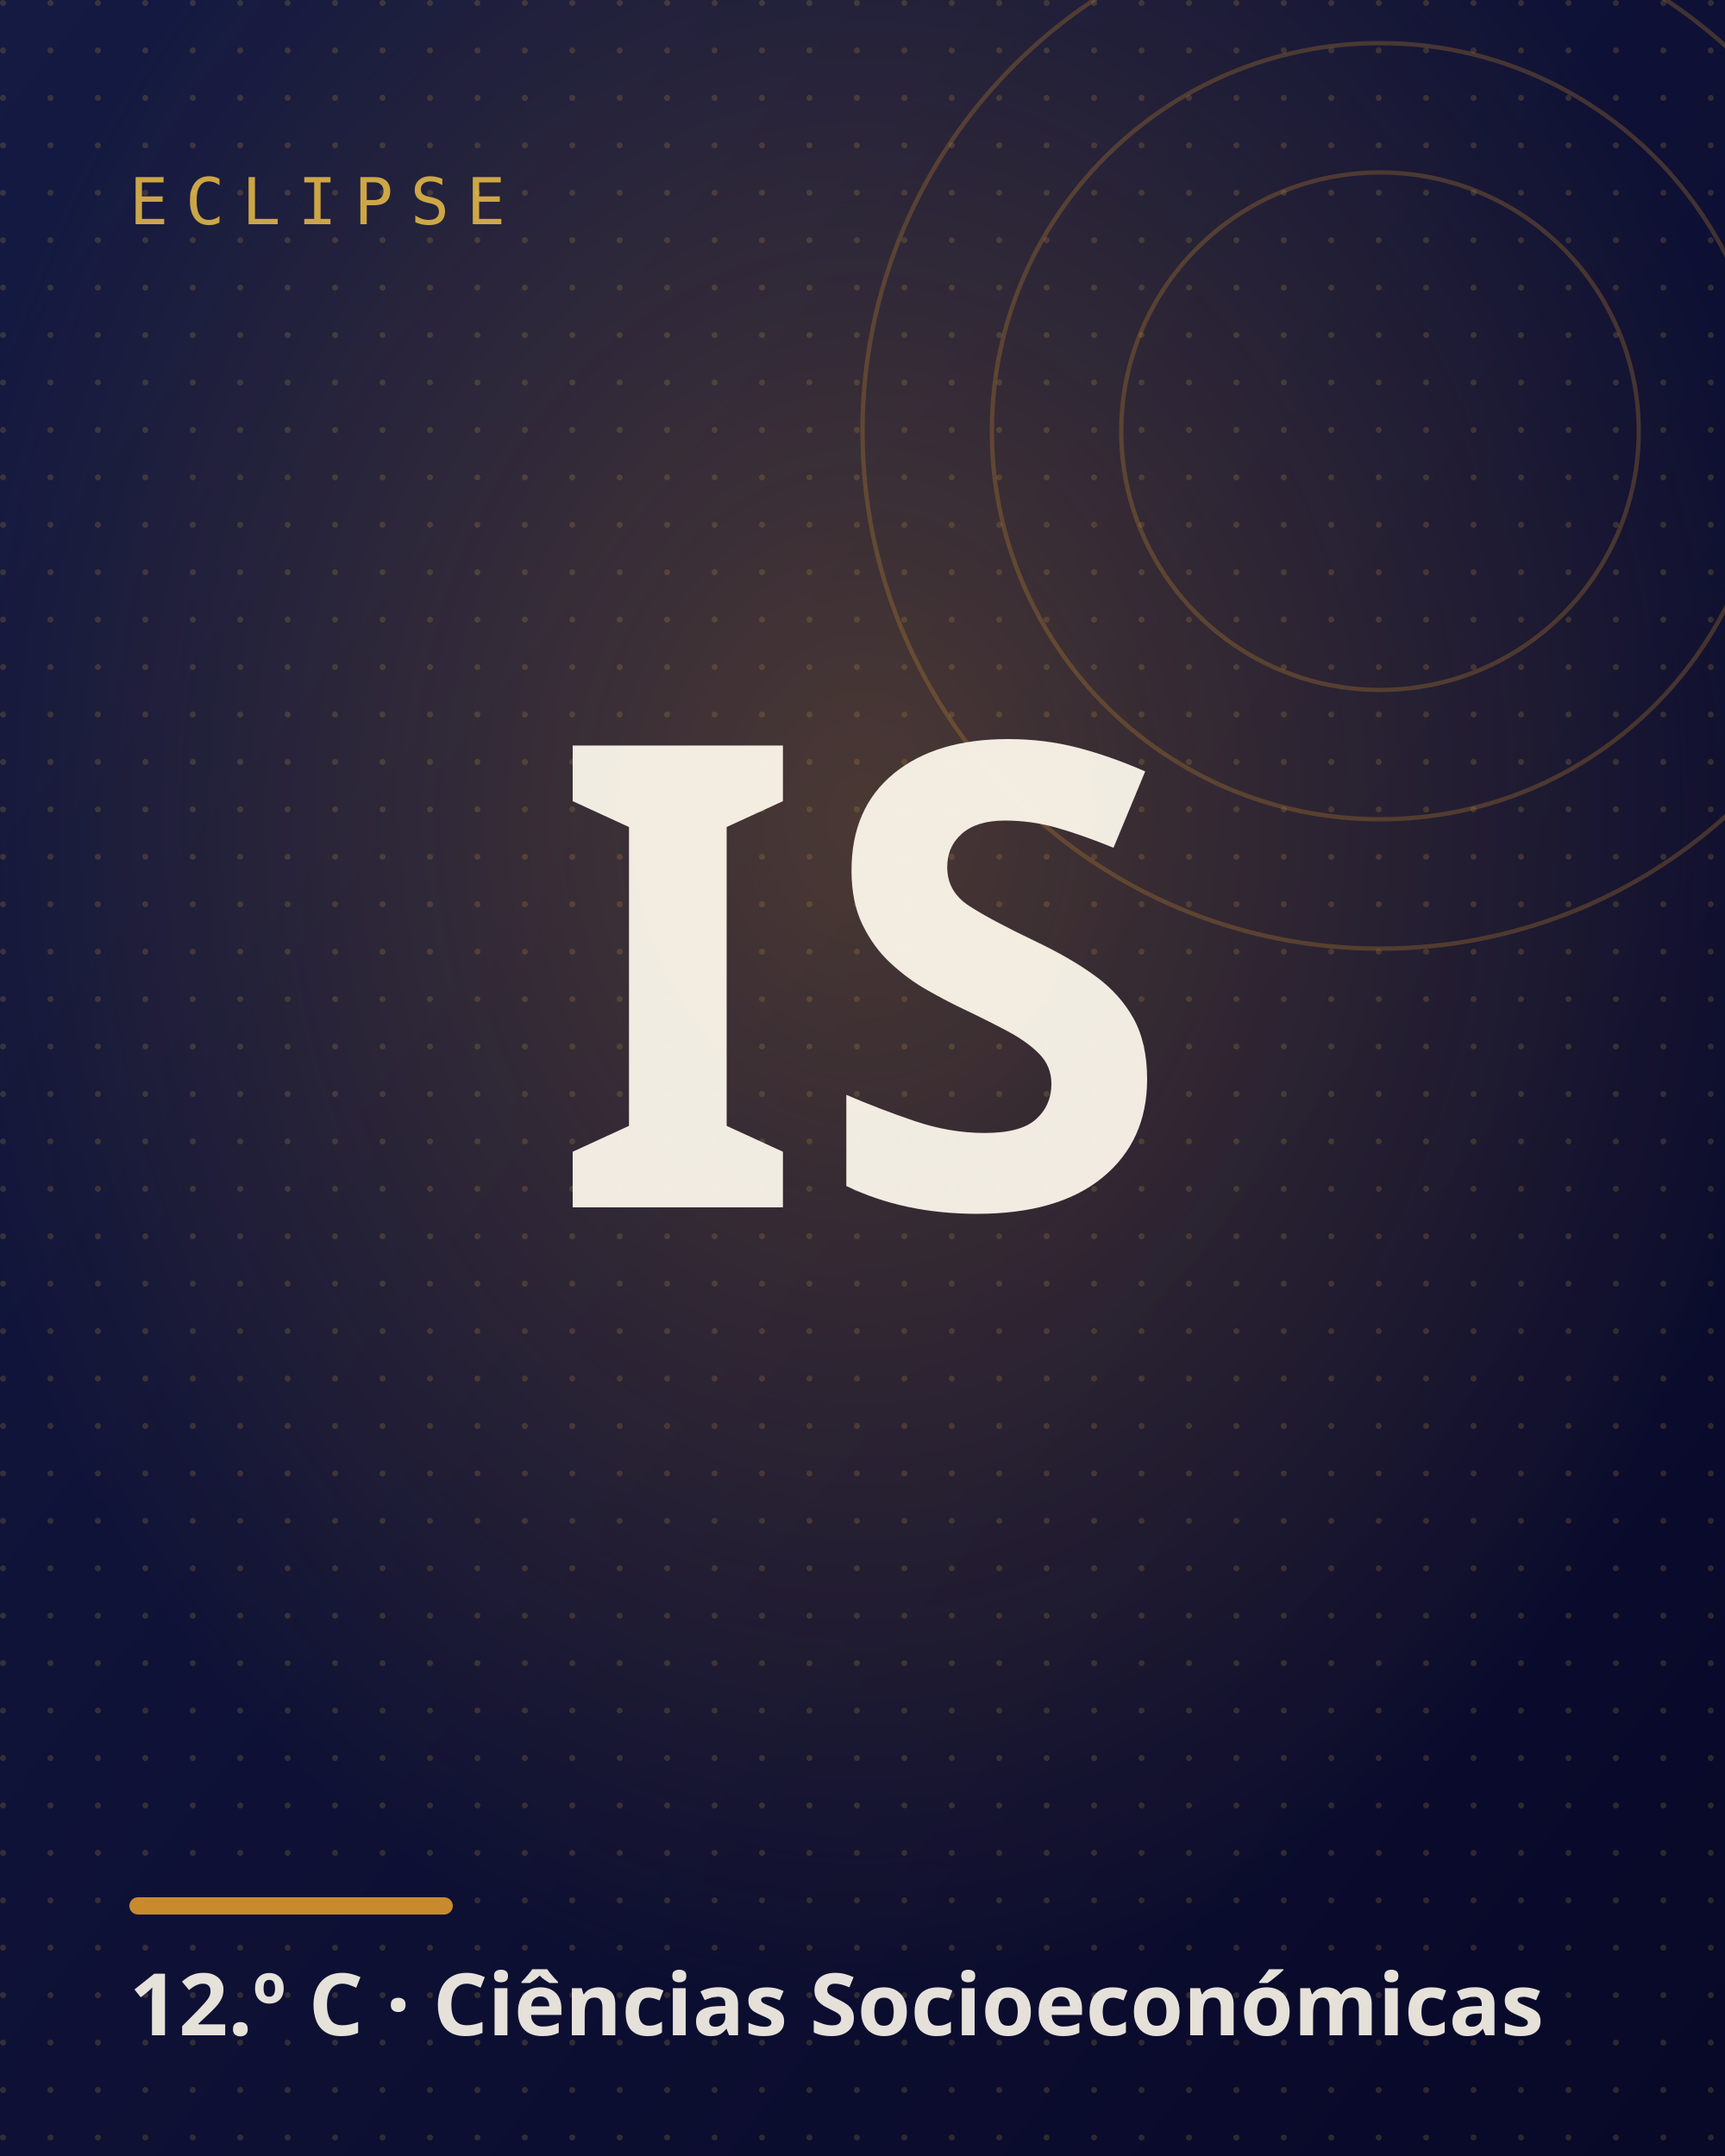
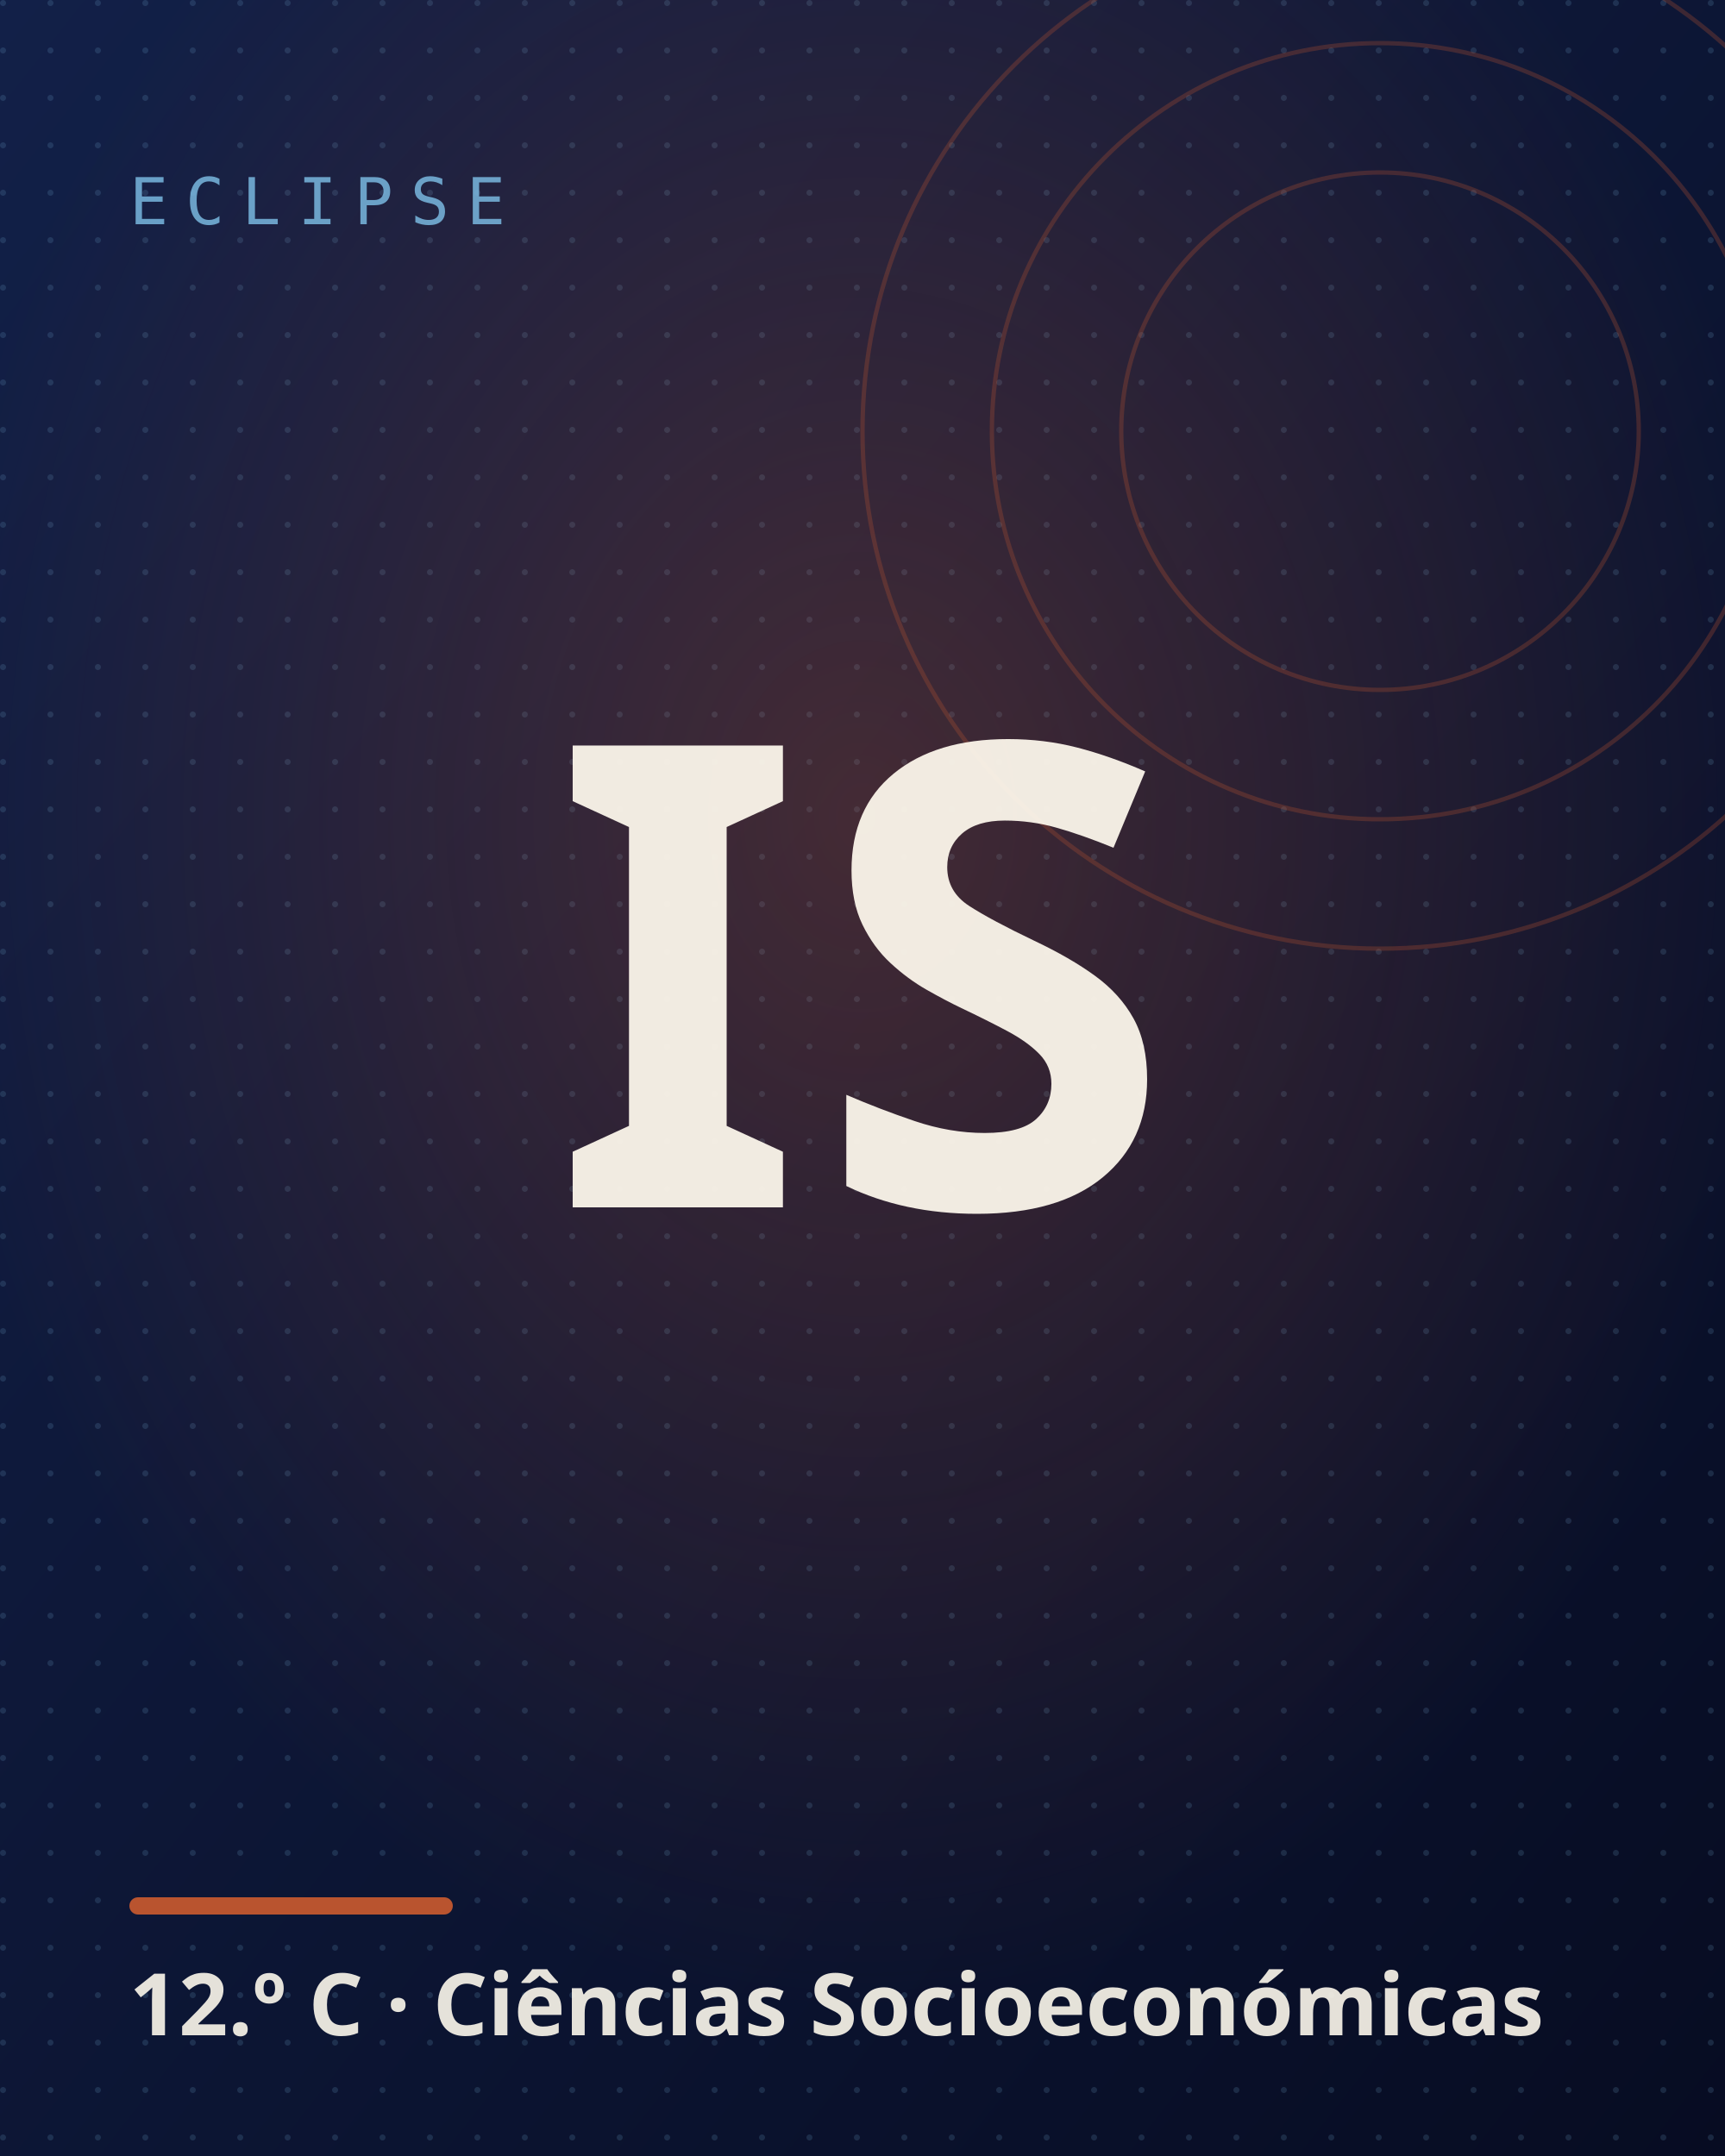
<svg xmlns="http://www.w3.org/2000/svg" viewBox="0 0 800 1000" role="img" aria-label="Retrato de Inês Salgado">
  <defs>
    <linearGradient id="bg" x1="0" y1="0" x2="1" y2="1">
-       <stop offset="0" stop-color="#141a42" />
-       <stop offset="1" stop-color="#080828" />
+       <stop offset="0" stop-color="#122048" />
+       <stop offset="1" stop-color="#070c22" />
    </linearGradient>
    <radialGradient id="glow" cx="50%" cy="38%" r="55%">
-       <stop offset="0" stop-color="#c98a2e" stop-opacity="0.32" />
-       <stop offset="1" stop-color="#c98a2e" stop-opacity="0" />
+       <stop offset="0" stop-color="#b9542f" stop-opacity="0.32" />
+       <stop offset="1" stop-color="#b9542f" stop-opacity="0" />
    </radialGradient>
    <pattern id="dots" width="22" height="22" patternUnits="userSpaceOnUse">
-       <circle cx="1.4" cy="1.4" r="1.4" fill="#f8c848" opacity="0.16" />
+       <circle cx="1.4" cy="1.4" r="1.4" fill="#7ec1e8" opacity="0.16" />
    </pattern>
  </defs>
  <rect width="800" height="1000" fill="url(#bg)" />
  <rect width="800" height="1000" fill="url(#dots)" />
  <rect width="800" height="1000" fill="url(#glow)" />
-   <g fill="none" stroke="#c98a2e" stroke-opacity="0.28" stroke-width="2">
+   <g fill="none" stroke="#b9542f" stroke-opacity="0.28" stroke-width="2">
    <circle cx="640" cy="200" r="120" />
    <circle cx="640" cy="200" r="180" />
    <circle cx="640" cy="200" r="240" />
  </g>
-   <text x="60" y="104" font-family="ui-monospace, Consolas, monospace" font-size="30" letter-spacing="8" fill="#f8c848" opacity="0.8">ECLIPSE</text>
+   <text x="60" y="104" font-family="ui-monospace, Consolas, monospace" font-size="30" letter-spacing="8" fill="#7ec1e8" opacity="0.8">ECLIPSE</text>
  <text x="400" y="560" text-anchor="middle" font-family="Outfit, Segoe UI, sans-serif" font-weight="800" font-size="300" letter-spacing="6" fill="#fdf8ec" opacity="0.94">IS</text>
-   <rect x="60" y="880" width="150" height="8" rx="4" fill="#c98a2e" />
+   <rect x="60" y="880" width="150" height="8" rx="4" fill="#b9542f" />
  <text x="60" y="944" font-family="Outfit, Segoe UI, sans-serif" font-weight="600" font-size="40" fill="#fdf8ec" opacity="0.9">12.º C · Ciências Socioeconómicas</text>
</svg>
